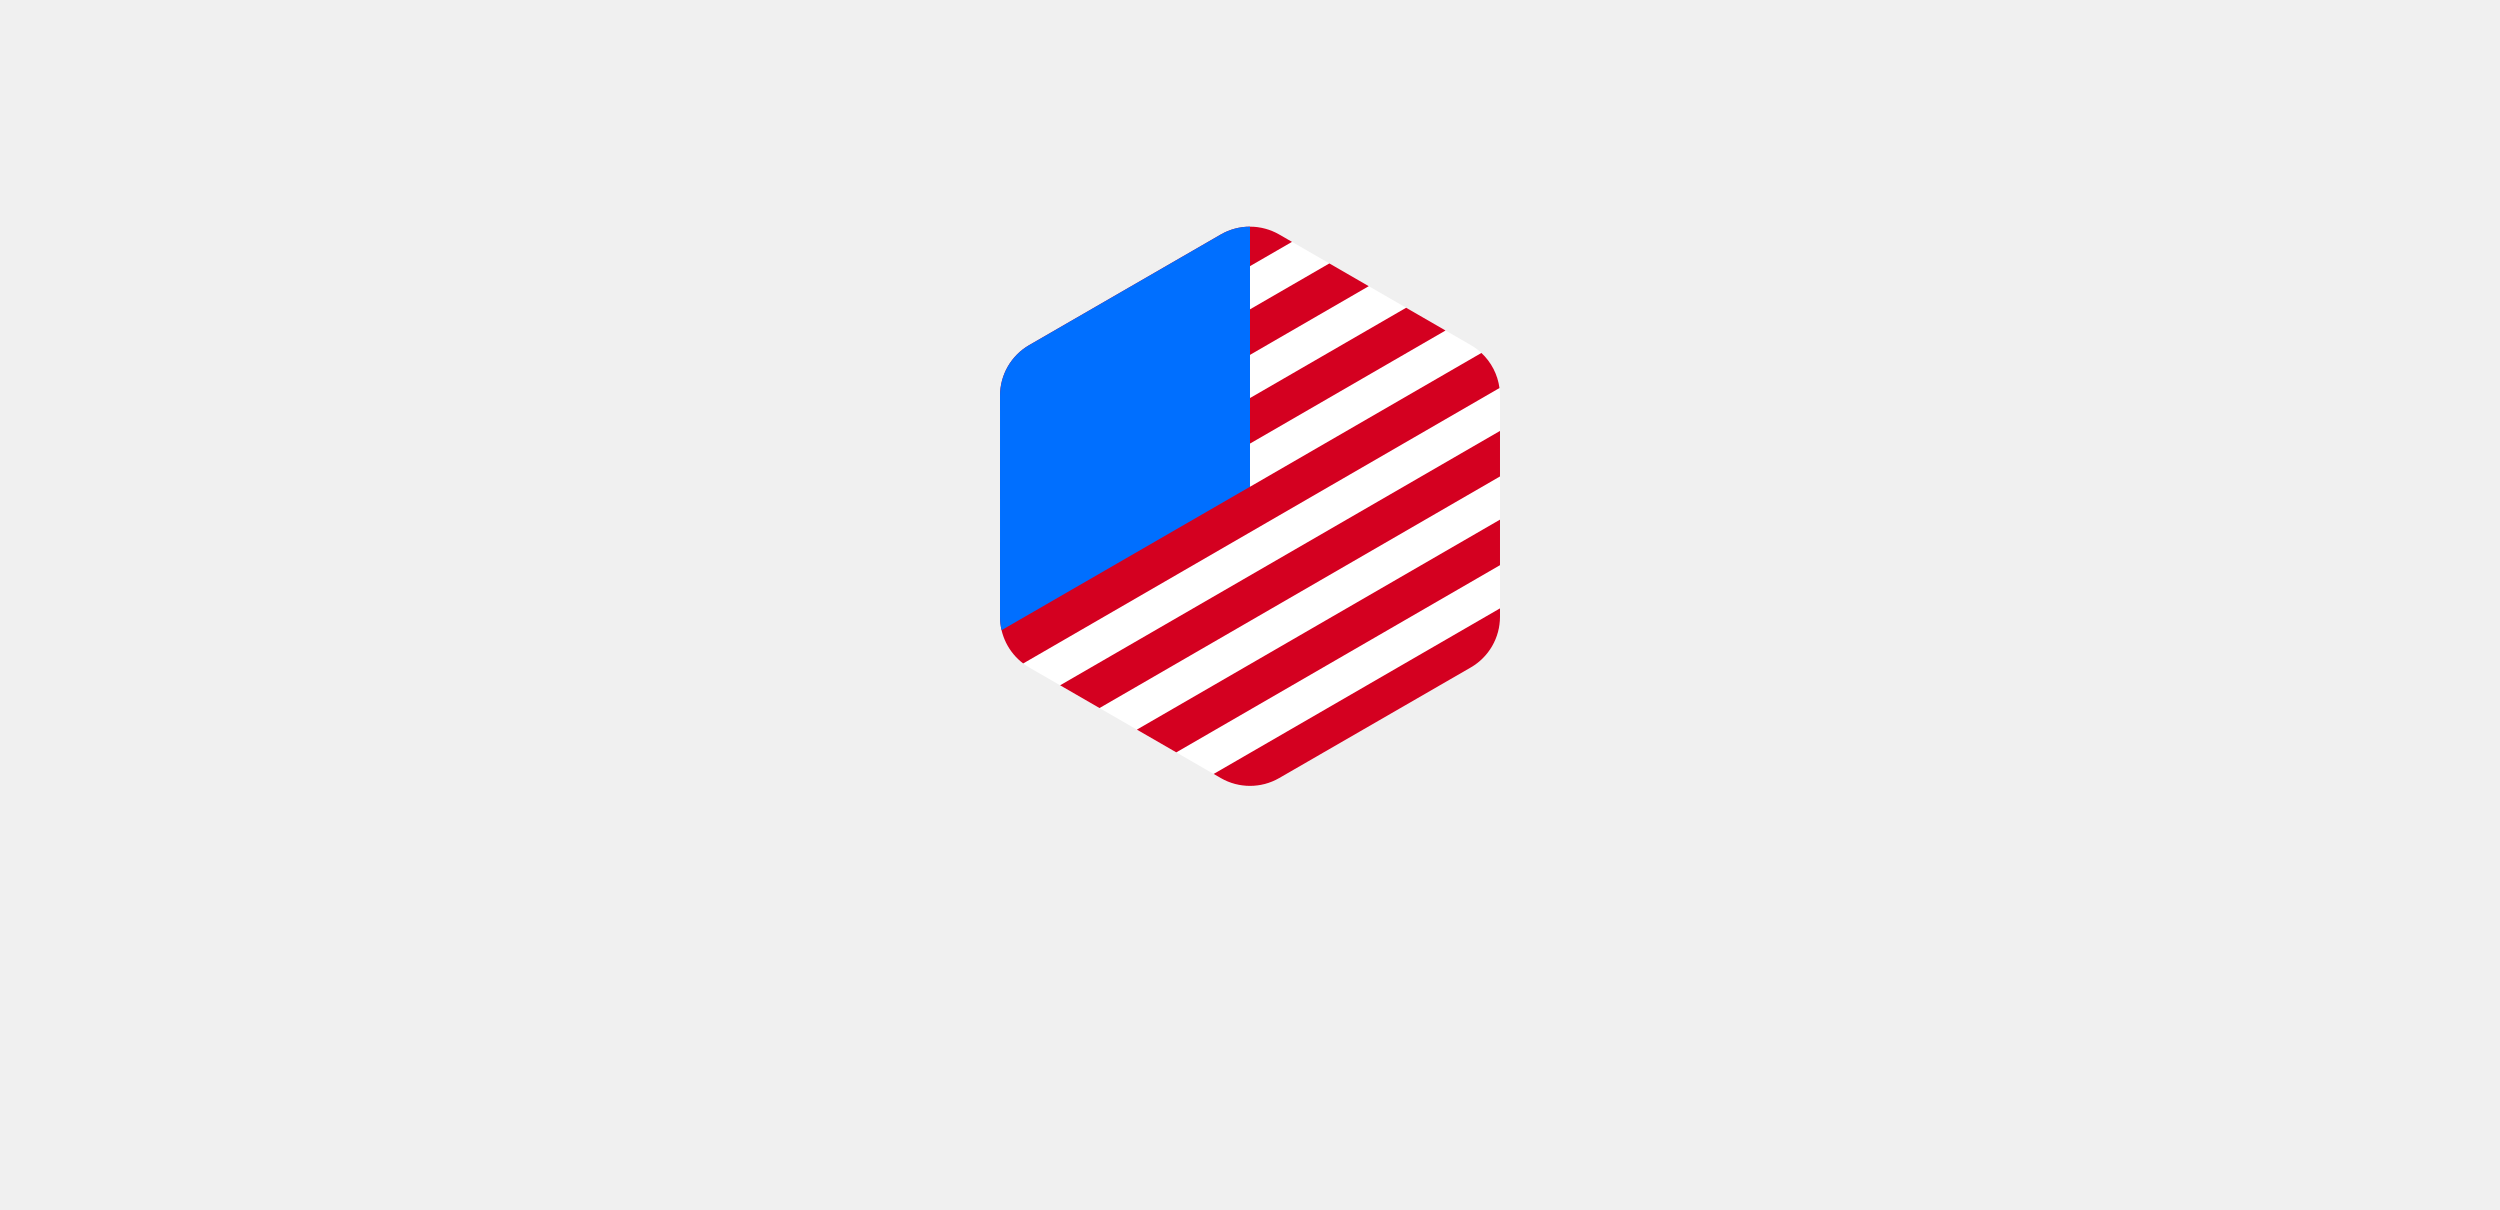
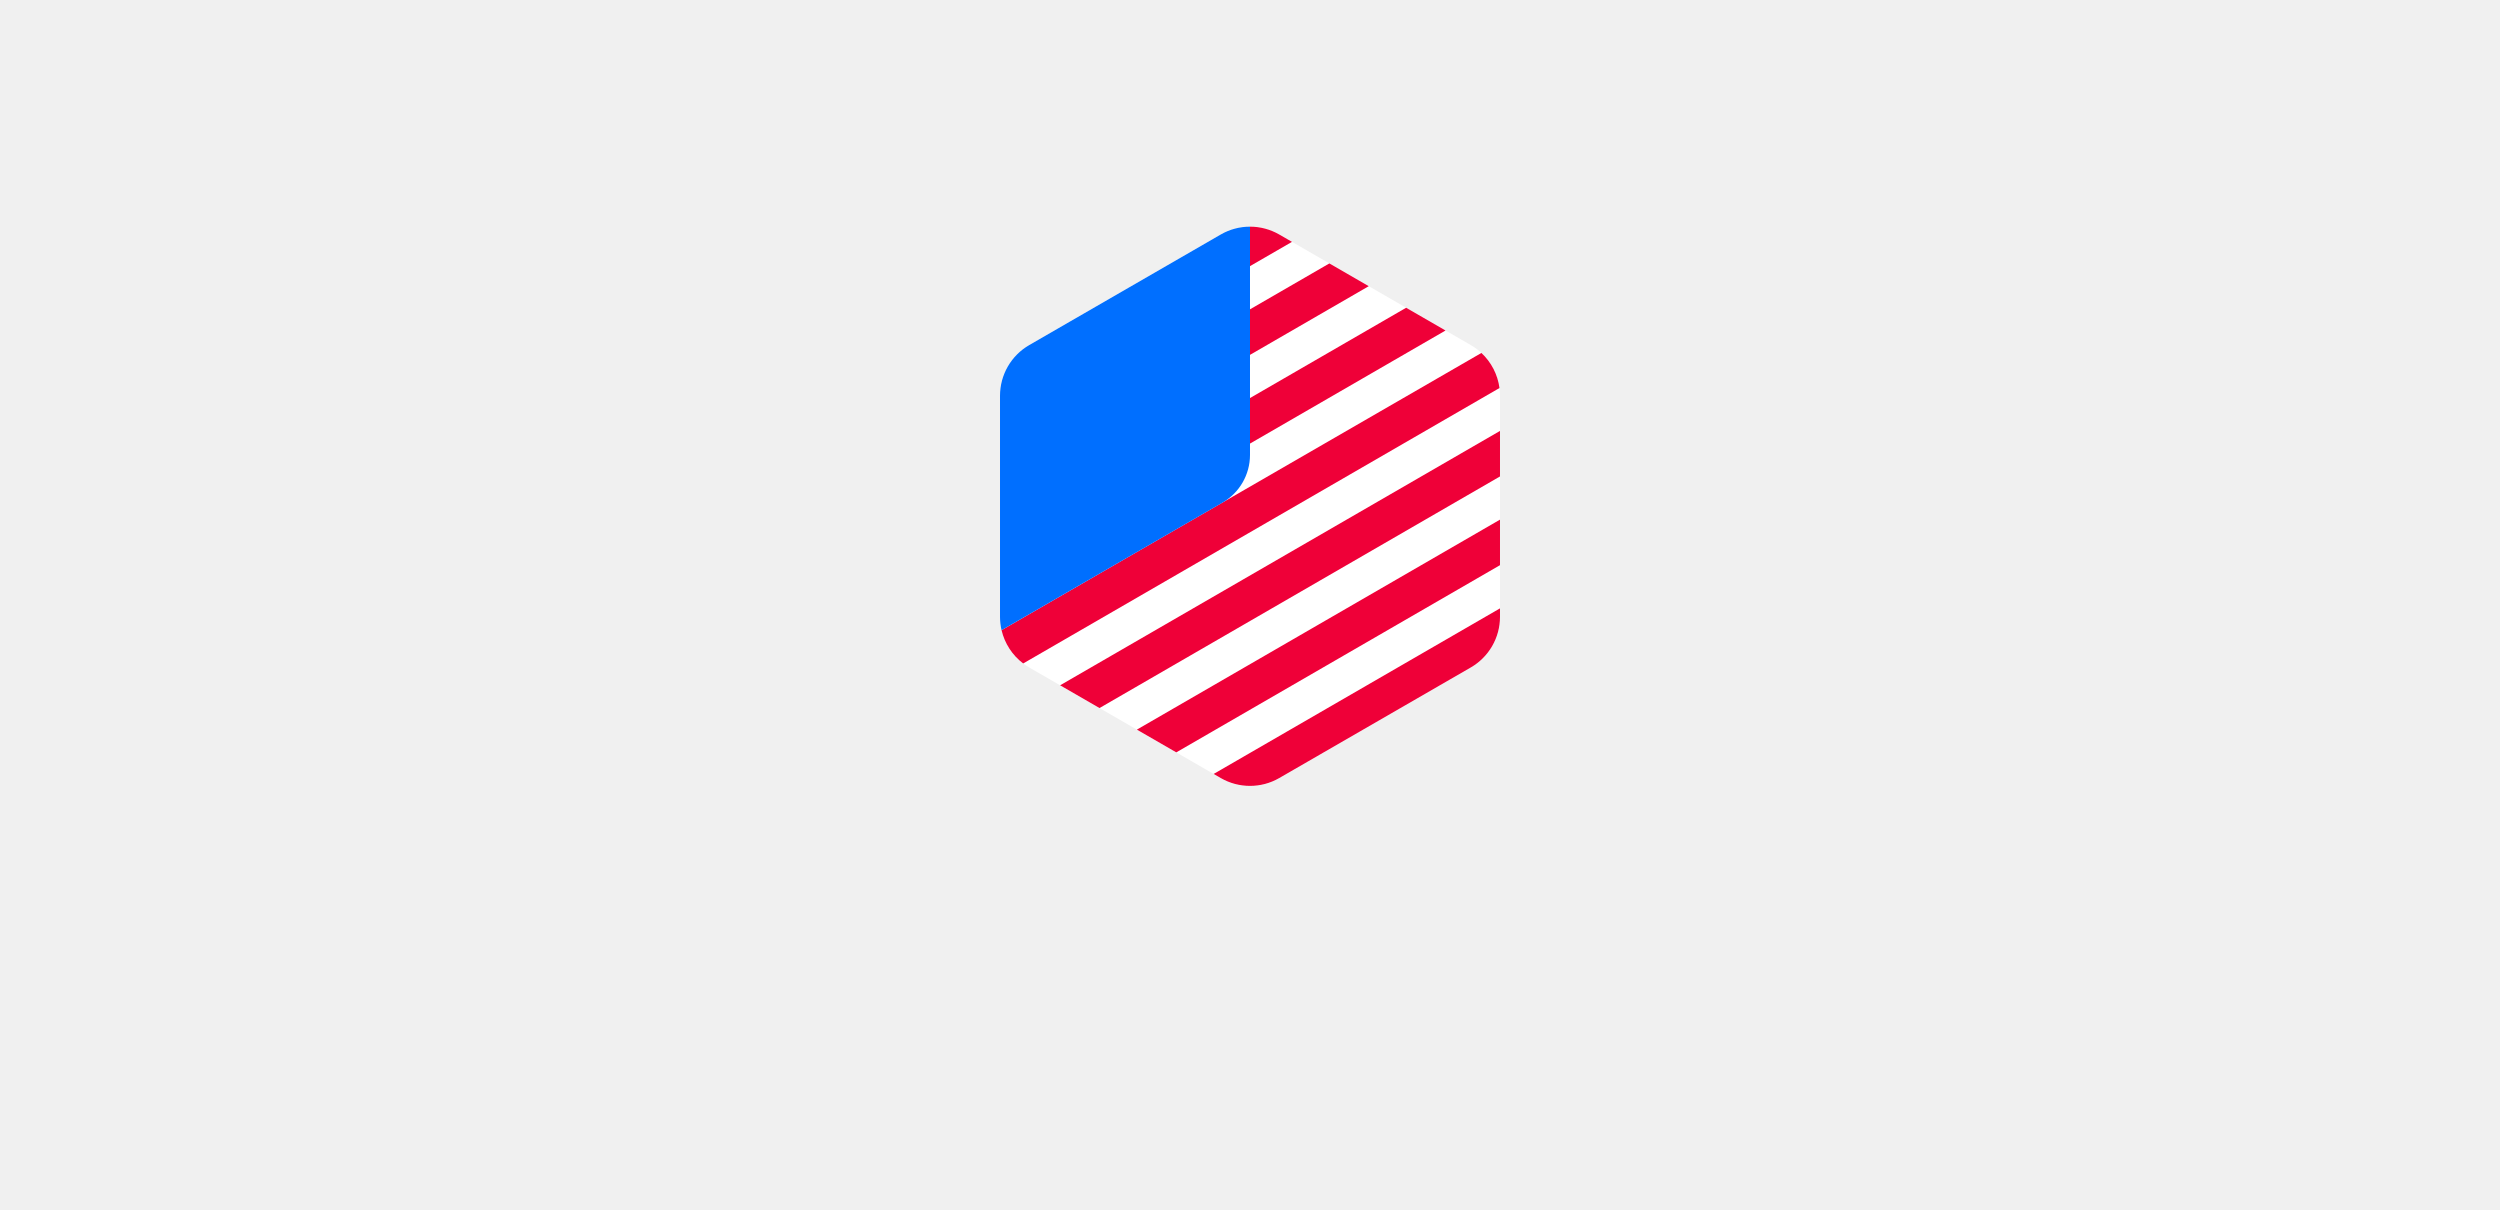
<svg xmlns="http://www.w3.org/2000/svg" width="558" height="270" viewBox="0 0 558 270" fill="none">
  <g clip-path="url(#clip0_63_1926)">
    <path d="M272.478 52.335C276.514 50.005 281.486 50.005 285.521 52.335L328.276 77.02C332.312 79.35 334.798 83.656 334.798 88.315V137.685C334.798 142.344 332.312 146.65 328.276 148.98L285.521 173.665C281.486 175.995 276.514 175.995 272.478 173.665L229.724 148.98C225.688 146.65 223.202 142.344 223.202 137.685V88.315C223.202 83.656 225.688 79.35 229.724 77.02L272.478 52.335Z" fill="white" />
-     <path d="M223.202 101.309V111.471L305.508 63.874L296.714 58.797L223.202 101.309Z" fill="#D40020" />
-     <path d="M288.372 53.981L285.521 52.335C281.486 50.005 276.514 50.005 272.478 52.335L229.724 77.02C225.688 79.35 223.202 83.656 223.202 88.315V91.668L288.372 53.981Z" fill="#D40020" />
-     <path d="M223.202 137.685V121.111L313.85 68.691L322.643 73.767L278.972 99.022V108.662L330.651 78.777C332.853 80.83 334.288 83.597 334.686 86.606L228.374 148.085C225.141 145.639 223.202 141.8 223.202 137.685Z" fill="#D40020" />
-     <path d="M334.798 96.181V88.287L334.798 88.316V137.685C334.798 142.344 332.312 146.65 328.276 148.98L285.521 173.665C281.486 175.995 276.514 175.995 272.478 173.665L270.886 172.746L334.798 135.786V126.146L262.544 167.929L253.751 162.852L334.798 115.984V106.343L245.409 158.036L236.615 152.959L334.798 96.181Z" fill="#D40020" />
-     <path d="M229.724 77.02C225.688 79.35 223.202 83.656 223.202 88.315V137.685C223.202 138.698 223.32 139.694 223.545 140.657L279 108.64L279 50.588C276.749 50.588 274.498 51.17 272.481 52.334C272.48 52.334 272.479 52.335 272.478 52.335L229.724 77.02Z" fill="#006FFF" />
+     <path d="M279 79.204L305.508 63.874L296.714 58.797L279 69.041V79.204Z" fill="#EF0038" />
+     <path d="M288.372 53.981L285.521 52.335C283.504 51.17 281.252 50.588 279 50.588V59.401L288.372 53.981Z" fill="#EF0038" />
+     <path d="M223.545 140.656L278.972 99.022L279 88.844L313.85 68.691L322.643 73.767L278.972 99.022L223.545 140.656L330.651 78.777C332.853 80.83 334.288 83.597 334.686 86.606L228.374 148.085C225.937 146.241 224.235 143.605 223.545 140.656Z" fill="#EF0038" />
+     <path d="M334.798 96.181V88.287L334.798 88.316V137.685C334.798 142.344 332.312 146.65 328.276 148.98L285.521 173.665C281.486 175.995 276.514 175.995 272.479 173.665L270.886 172.746L334.798 135.786V126.146L262.544 167.929L253.751 162.852L334.798 115.984V106.343L245.409 158.036L236.615 152.959L334.798 96.181Z" fill="#EF0038" />
+     <path d="M229.724 77.02C225.688 79.35 223.202 83.656 223.202 88.315V137.685C223.202 138.698 223.32 139.694 223.545 140.657L272.848 112.192C276.655 109.994 279 105.932 279 101.536L279 50.588C276.749 50.588 274.498 51.17 272.481 52.334C272.48 52.334 272.479 52.335 272.478 52.335L229.724 77.02Z" fill="#006FFF" />
  </g>
  <defs>
    <clipPath id="clip0_63_1926">
      <rect width="126" height="126" fill="white" transform="translate(216 50)" />
    </clipPath>
  </defs>
</svg>
